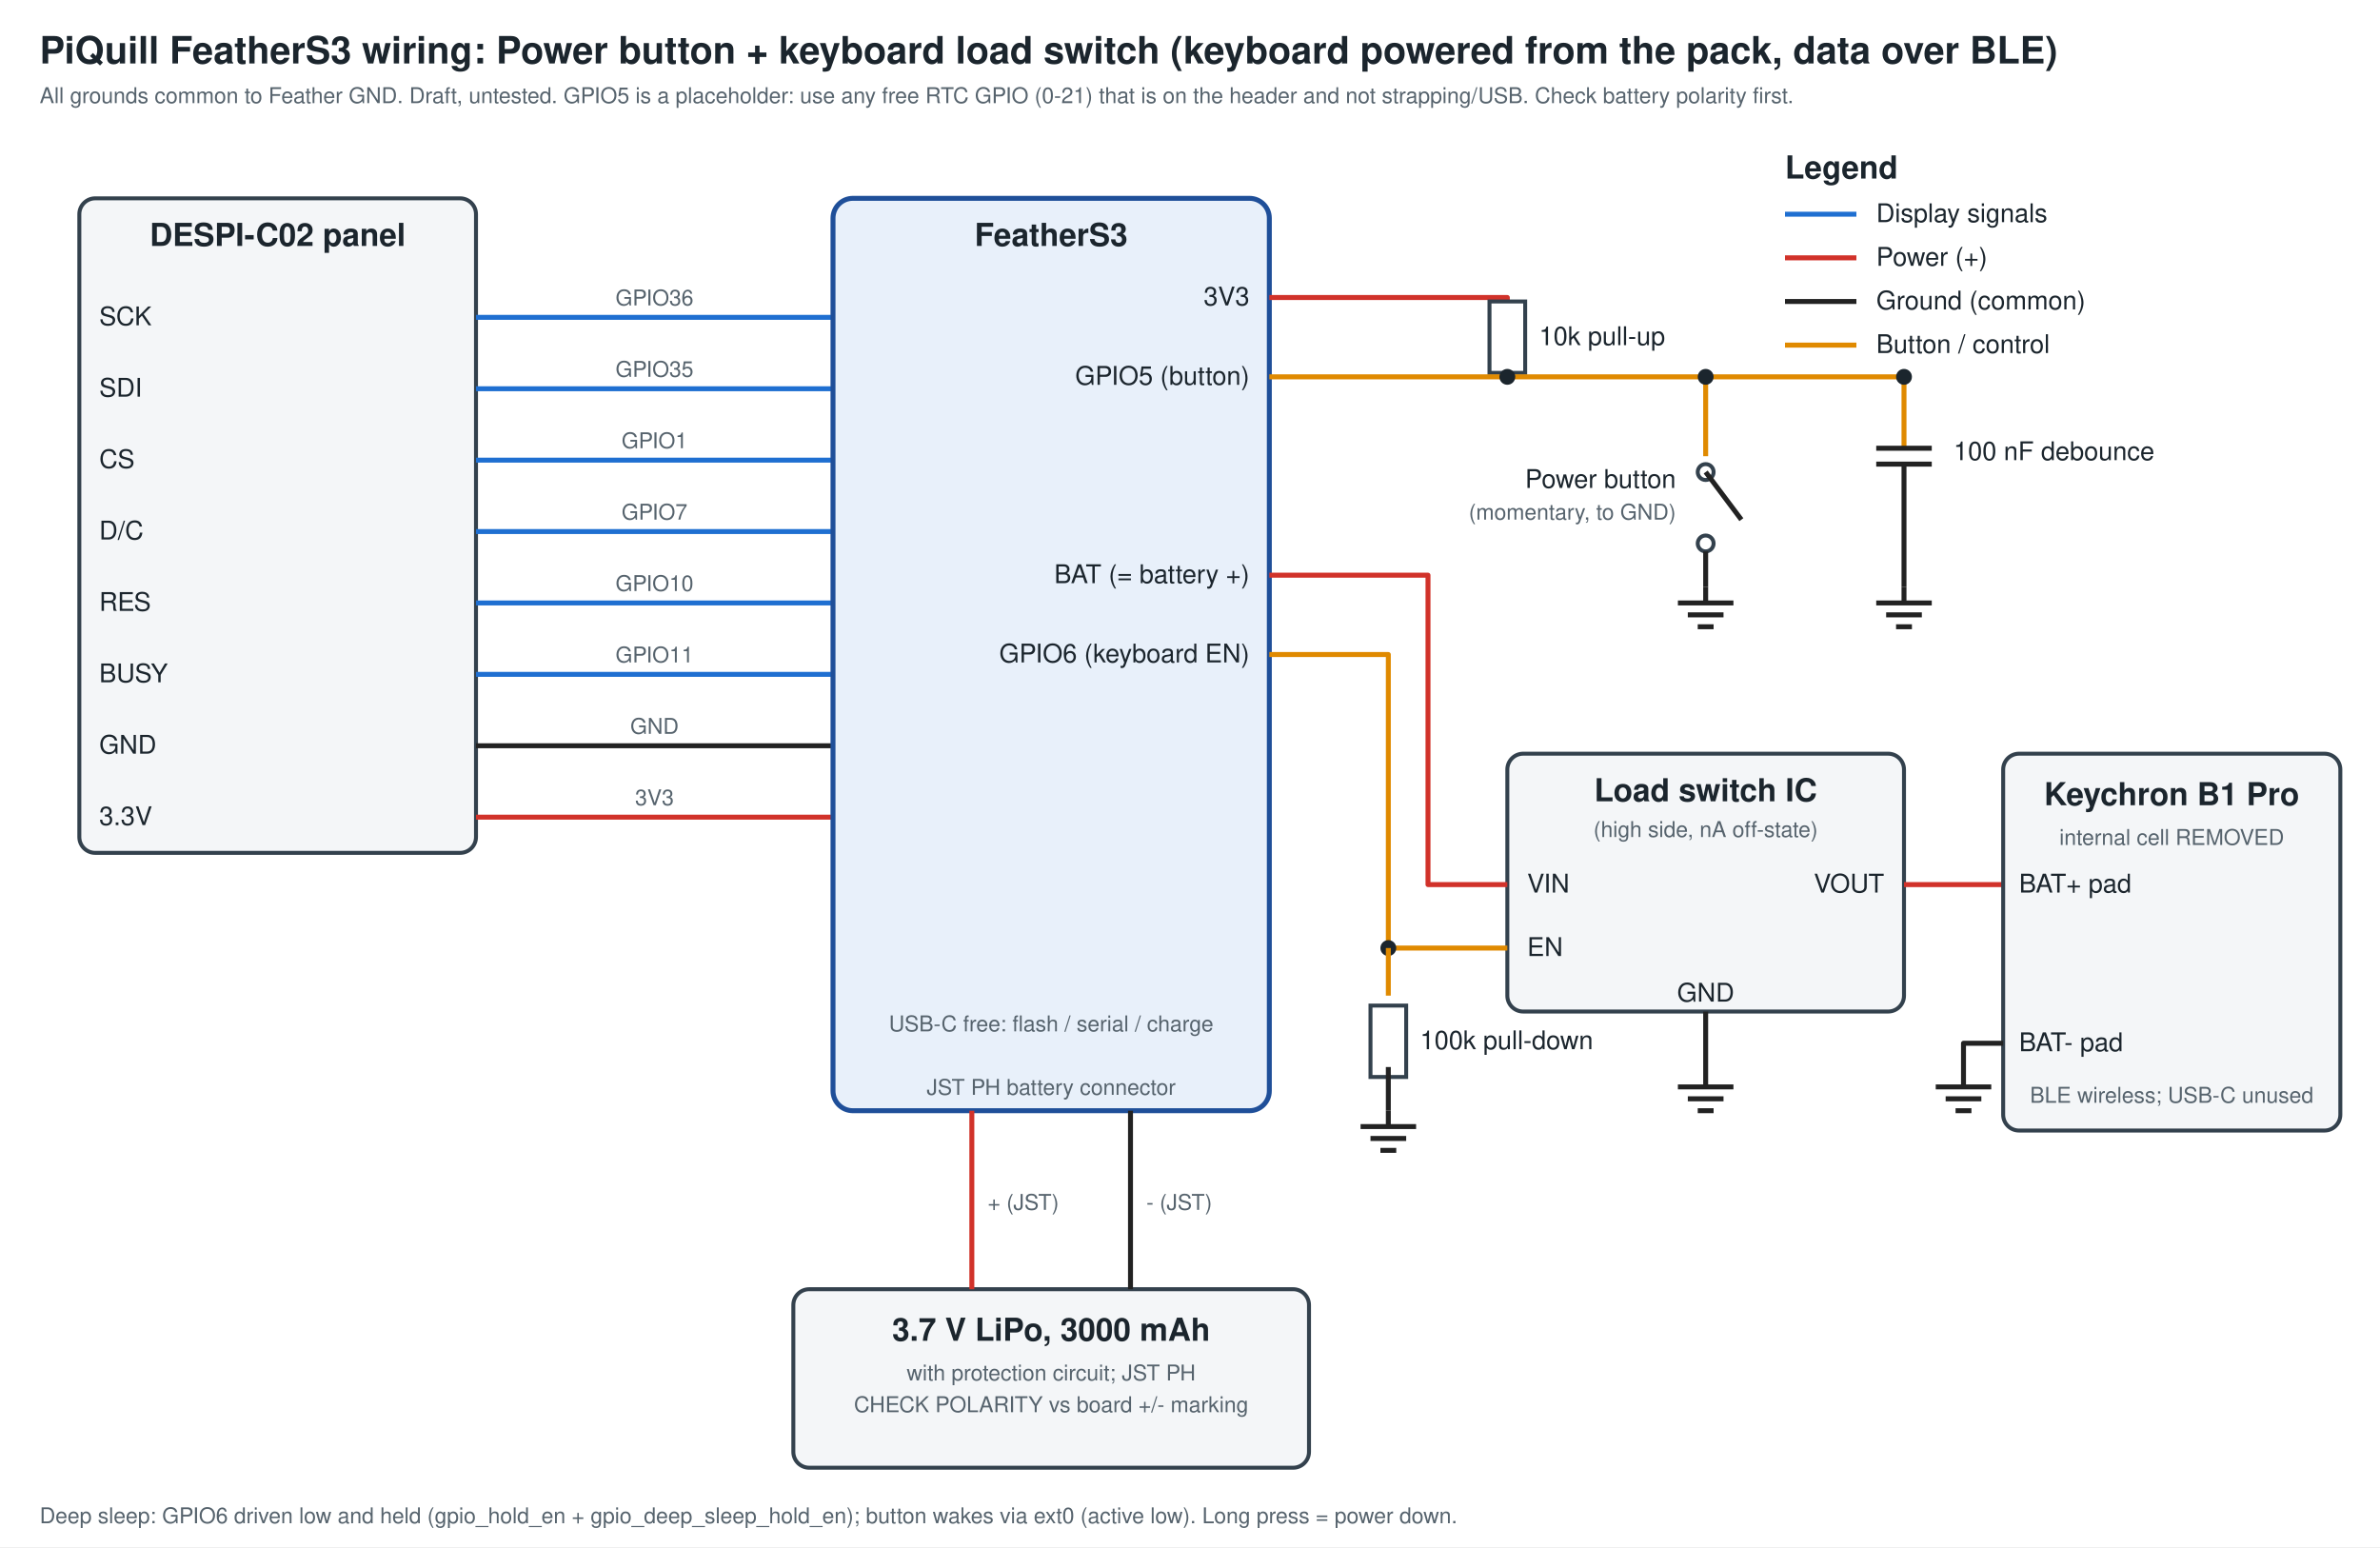
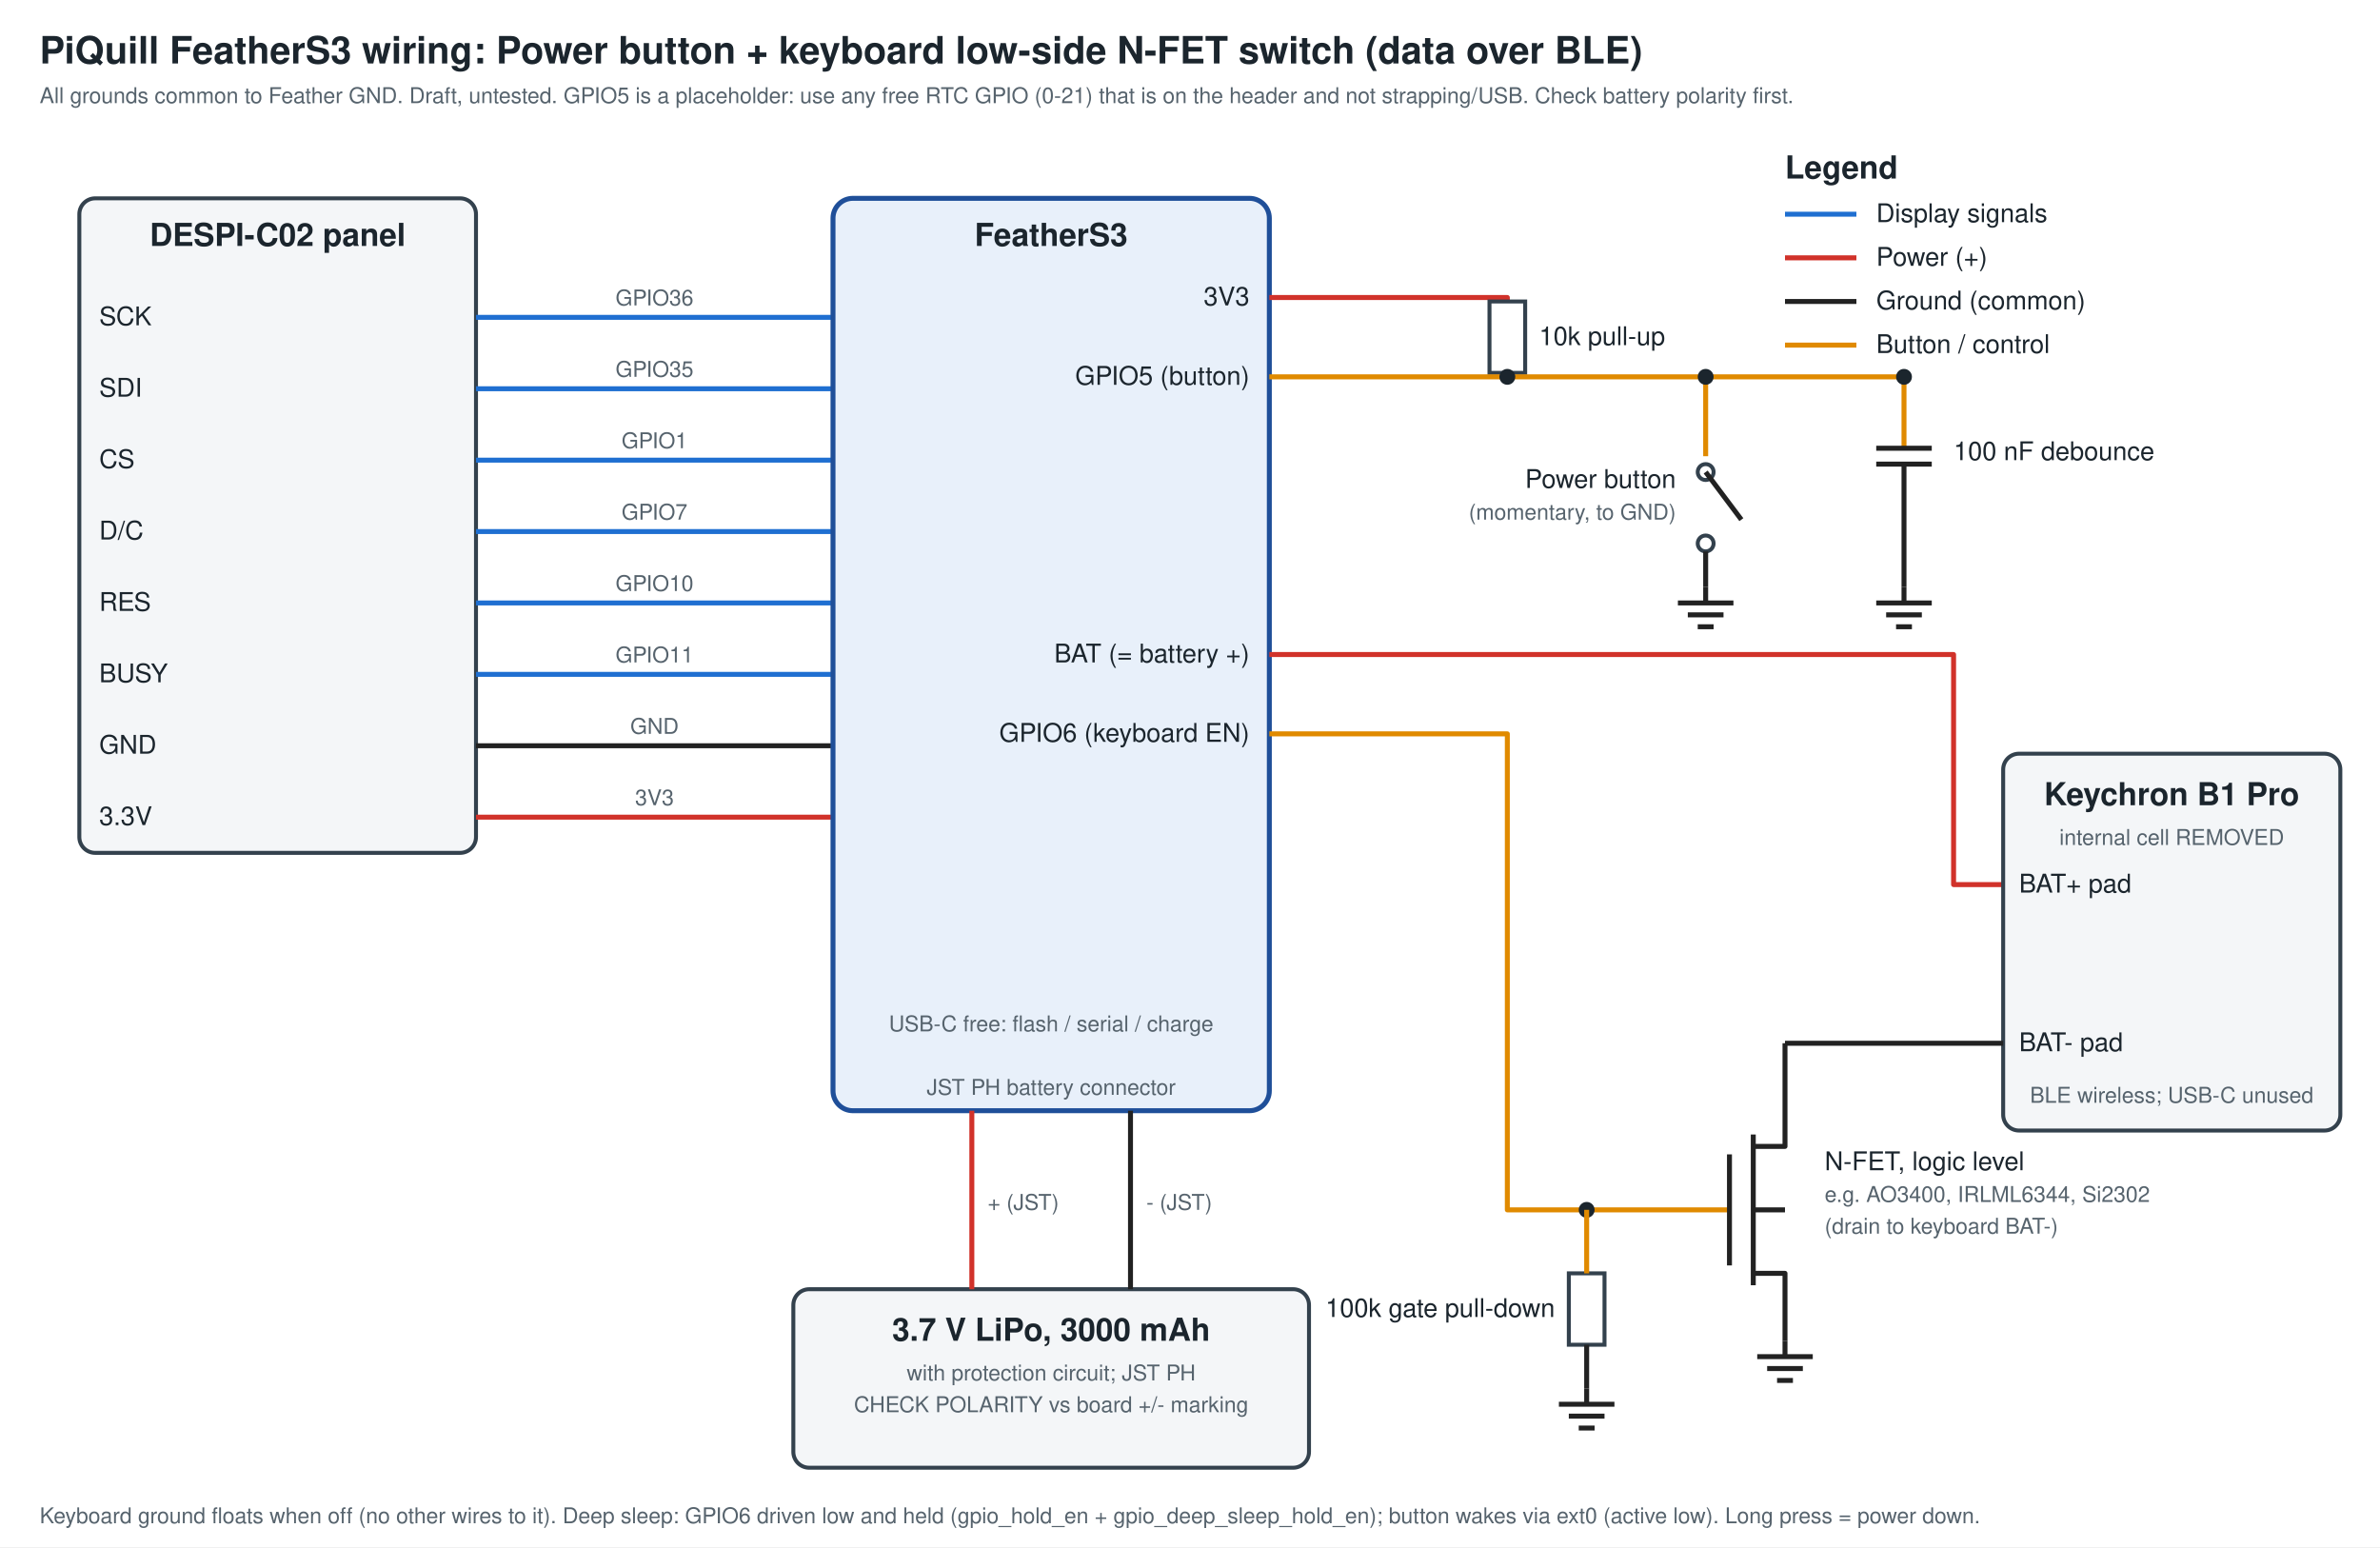
<svg xmlns="http://www.w3.org/2000/svg" viewBox="0 0 1200 780" width="1200" height="780" font-family="Helvetica, Arial, sans-serif" font-size="13">
  <rect width="1200" height="780" fill="#ffffff" />
  <style>
.box{fill:#f4f6f8;stroke:#33414d;stroke-width:2}
.feather{fill:#e8f0fa;stroke:#1f4f99;stroke-width:2.5}
.t{fill:#1b252d} .h{font-size:16px;font-weight:bold;fill:#1b252d}
.s{font-size:11px;fill:#56636d}
.w{fill:none;stroke-width:2.5;stroke-linejoin:round}
.spi{stroke:#1f6fd1} .pwr{stroke:#d1322a} .gnd{stroke:#222} .ctl{stroke:#e08a00}
.dot{fill:#1b252d} .part{fill:#fff;stroke:#33414d;stroke-width:2}
</style>
-   <text x="20" y="32" class="h" style="font-size:19px" text-anchor="start">PiQuill FeatherS3 wiring: Power button + keyboard load switch (keyboard powered from the pack, data over BLE)</text>
+   <text x="20" y="32" class="h" style="font-size:19px" text-anchor="start">PiQuill FeatherS3 wiring: Power button + keyboard low-side N-FET switch (data over BLE)</text>
  <text x="20" y="52" class="s" text-anchor="start">All grounds common to Feather GND. Draft, untested. GPIO5 is a placeholder: use any free RTC GPIO (0-21) that is on the header and not strapping/USB. Check battery polarity first.</text>
  <g transform="translate(900,90)">
    <text x="0" y="0" class="h" text-anchor="start">Legend</text>
    <line class="w spi" x1="0" y1="18" x2="36" y2="18" />
    <text x="46" y="22" class="t" text-anchor="start">Display signals</text>
    <line class="w pwr" x1="0" y1="40" x2="36" y2="40" />
    <text x="46" y="44" class="t" text-anchor="start">Power (+)</text>
    <line class="w gnd" x1="0" y1="62" x2="36" y2="62" />
    <text x="46" y="66" class="t" text-anchor="start">Ground (common)</text>
    <line class="w ctl" x1="0" y1="84" x2="36" y2="84" />
    <text x="46" y="88" class="t" text-anchor="start">Button / control</text>
  </g>
  <rect class="box" x="40" y="100" width="200" height="330" rx="8" />
  <text x="140" y="124" class="h" text-anchor="middle">DESPI-C02 panel</text>
  <text x="50" y="164" class="t" text-anchor="start">SCK</text>
  <polyline class="w spi" points="240,160 420,160" />
  <text x="330" y="154" class="s" text-anchor="middle">GPIO36</text>
  <text x="430" y="164" class="t" text-anchor="start">SCK</text>
  <text x="50" y="200" class="t" text-anchor="start">SDI</text>
  <polyline class="w spi" points="240,196 420,196" />
  <text x="330" y="190" class="s" text-anchor="middle">GPIO35</text>
  <text x="430" y="200" class="t" text-anchor="start">MO</text>
  <text x="50" y="236" class="t" text-anchor="start">CS</text>
  <polyline class="w spi" points="240,232 420,232" />
  <text x="330" y="226" class="s" text-anchor="middle">GPIO1</text>
  <text x="430" y="236" class="t" text-anchor="start">1</text>
  <text x="50" y="272" class="t" text-anchor="start">D/C</text>
  <polyline class="w spi" points="240,268 420,268" />
  <text x="330" y="262" class="s" text-anchor="middle">GPIO7</text>
  <text x="430" y="272" class="t" text-anchor="start">7</text>
  <text x="50" y="308" class="t" text-anchor="start">RES</text>
  <polyline class="w spi" points="240,304 420,304" />
  <text x="330" y="298" class="s" text-anchor="middle">GPIO10</text>
  <text x="430" y="308" class="t" text-anchor="start">10</text>
  <text x="50" y="344" class="t" text-anchor="start">BUSY</text>
  <polyline class="w spi" points="240,340 420,340" />
  <text x="330" y="334" class="s" text-anchor="middle">GPIO11</text>
  <text x="430" y="344" class="t" text-anchor="start">11</text>
  <text x="50" y="380" class="t" text-anchor="start">GND</text>
  <polyline class="w gnd" points="240,376 420,376" />
  <text x="330" y="370" class="s" text-anchor="middle">GND</text>
  <text x="430" y="380" class="t" text-anchor="start">GND</text>
  <text x="50" y="416" class="t" text-anchor="start">3.3V</text>
  <polyline class="w pwr" points="240,412 420,412" />
  <text x="330" y="406" class="s" text-anchor="middle">3V3</text>
  <text x="430" y="416" class="t" text-anchor="start">3V3</text>
  <rect class="feather" x="420" y="100" width="220" height="460" rx="10" />
  <text x="530" y="124" class="h" text-anchor="middle">FeatherS3</text>
  <text x="530" y="520" class="s" text-anchor="middle">USB-C free: flash / serial / charge</text>
  <text x="630" y="154" class="t" text-anchor="end">3V3</text>
  <text x="630" y="194" class="t" text-anchor="end">GPIO5 (button)</text>
  <polyline class="w pwr" points="640,150 760,150 760,152" />
  <rect class="part" x="751" y="152.0" width="18" height="36" />
  <text x="776" y="174.0" class="t" text-anchor="start">10k pull-up</text>
  <polyline class="w ctl" points="640,190 960,190" />
  <circle class="dot" cx="760" cy="190" r="4" />
  <polyline class="w ctl" points="860,190 860,230" />
  <circle class="dot" cx="860" cy="190" r="4" />
  <circle class="part" cx="860" cy="238" r="4" />
  <line class="w gnd" x1="860" y1="238" x2="878" y2="262" />
  <circle class="part" cx="860" cy="274" r="4" />
  <text x="845" y="246" class="t" text-anchor="end">Power button</text>
  <text x="845" y="262" class="s" text-anchor="end">(momentary, to GND)</text>
  <polyline class="w gnd" points="860,278 860,296" />
  <line class="w gnd" x1="860" y1="296" x2="860" y2="304" />
  <line class="w gnd" x1="846" y1="304" x2="874" y2="304" />
  <line class="w gnd" x1="851" y1="310" x2="869" y2="310" />
  <line class="w gnd" x1="856" y1="316" x2="864" y2="316" />
  <polyline class="w ctl" points="960,190 960,226" />
  <circle class="dot" cx="960" cy="190" r="4" />
  <line class="w gnd" x1="946" y1="226" x2="974" y2="226" />
  <line class="w gnd" x1="946" y1="234" x2="974" y2="234" />
  <text x="985" y="232" class="t" text-anchor="start">100 nF debounce</text>
  <polyline class="w gnd" points="960,234 960,296" />
  <line class="w gnd" x1="960" y1="296" x2="960" y2="304" />
  <line class="w gnd" x1="946" y1="304" x2="974" y2="304" />
  <line class="w gnd" x1="951" y1="310" x2="969" y2="310" />
  <line class="w gnd" x1="956" y1="316" x2="964" y2="316" />
  <rect class="box" x="400" y="650" width="260" height="90" rx="8" />
  <text x="530" y="676" class="h" text-anchor="middle">3.7 V LiPo, 3000 mAh</text>
  <text x="530" y="696" class="s" text-anchor="middle">with protection circuit; JST PH</text>
  <text x="530" y="712" class="s" text-anchor="middle">CHECK POLARITY vs board +/- marking</text>
  <polyline class="w pwr" points="490,650 490,560" />
  <text x="498" y="610" class="s" text-anchor="start">+ (JST)</text>
  <polyline class="w gnd" points="570,650 570,560" />
  <text x="578" y="610" class="s" text-anchor="start">- (JST)</text>
  <text x="530" y="552" class="s" text-anchor="middle">JST PH battery connector</text>
-   <rect class="box" x="760" y="380" width="200" height="130" rx="8" />
-   <text x="860" y="404" class="h" text-anchor="middle">Load switch IC</text>
-   <text x="860" y="422" class="s" text-anchor="middle">(high side, nA off-state)</text>
-   <text x="770" y="450" class="t" text-anchor="start">VIN</text>
-   <text x="950" y="450" class="t" text-anchor="end">VOUT</text>
-   <text x="770" y="482" class="t" text-anchor="start">EN</text>
-   <text x="860" y="505" class="t" text-anchor="middle">GND</text>
-   <text x="630" y="294" class="t" text-anchor="end">BAT (= battery +)</text>
-   <polyline class="w pwr" points="640,290 720,290 720,446 760,446" />
-   <text x="630" y="334" class="t" text-anchor="end">GPIO6 (keyboard EN)</text>
-   <polyline class="w ctl" points="640,330 700,330 700,478 760,478" />
-   <circle class="dot" cx="700" cy="478" r="4" />
-   <rect class="part" x="691" y="507.0" width="18" height="36" />
-   <text x="716" y="529.0" class="t" text-anchor="start">100k pull-down</text>
-   <polyline class="w ctl" points="700,478 700,502" />
-   <polyline class="w gnd" points="700,538 700,560" />
-   <line class="w gnd" x1="700" y1="560" x2="700" y2="568" />
-   <line class="w gnd" x1="686" y1="568" x2="714" y2="568" />
-   <line class="w gnd" x1="691" y1="574" x2="709" y2="574" />
-   <line class="w gnd" x1="696" y1="580" x2="704" y2="580" />
-   <polyline class="w gnd" points="860,510 860,540" />
-   <line class="w gnd" x1="860" y1="540" x2="860" y2="548" />
-   <line class="w gnd" x1="846" y1="548" x2="874" y2="548" />
-   <line class="w gnd" x1="851" y1="554" x2="869" y2="554" />
-   <line class="w gnd" x1="856" y1="560" x2="864" y2="560" />
-   <polyline class="w pwr" points="960,446 1010,446" />
+   <text x="630" y="334" class="t" text-anchor="end">BAT (= battery +)</text>
+   <polyline class="w pwr" points="640,330 985,330 985,446 1010,446" />
+   <text x="630" y="374" class="t" text-anchor="end">GPIO6 (keyboard EN)</text>
+   <polyline class="w ctl" points="640,370 760,370 760,610 872,610" />
+   <circle class="dot" cx="800" cy="610" r="4" />
+   <rect class="part" x="791" y="642.0" width="18" height="36" />
+   <text x="816" y="664.0" class="t" text-anchor="start" />
+   <text x="784" y="664" class="t" text-anchor="end">100k gate pull-down</text>
+   <polyline class="w ctl" points="800,610 800,642" />
+   <polyline class="w gnd" points="800,678 800,700" />
+   <line class="w gnd" x1="800" y1="700" x2="800" y2="708" />
+   <line class="w gnd" x1="786" y1="708" x2="814" y2="708" />
+   <line class="w gnd" x1="791" y1="714" x2="809" y2="714" />
+   <line class="w gnd" x1="796" y1="720" x2="804" y2="720" />
+   <line class="w gnd" x1="872" y1="582" x2="872" y2="638" />
+   <line class="w gnd" x1="884" y1="572" x2="884" y2="648" />
+   <polyline class="w gnd" points="884,578 900,578 900,526" />
+   <polyline class="w gnd" points="884,610 900,610" />
+   <polyline class="w gnd" points="884,642 900,642 900,676" />
+   <line class="w gnd" x1="900" y1="676" x2="900" y2="684" />
+   <line class="w gnd" x1="886" y1="684" x2="914" y2="684" />
+   <line class="w gnd" x1="891" y1="690" x2="909" y2="690" />
+   <line class="w gnd" x1="896" y1="696" x2="904" y2="696" />
+   <text x="920" y="590" class="t" text-anchor="start">N-FET, logic level</text>
+   <text x="920" y="606" class="s" text-anchor="start">e.g. AO3400, IRLML6344, Si2302</text>
+   <text x="920" y="622" class="s" text-anchor="start">(drain to keyboard BAT-)</text>
  <rect class="box" x="1010" y="380" width="170" height="190" rx="8" />
  <text x="1095.0" y="406" class="h" text-anchor="middle">Keychron B1 Pro</text>
  <text x="1095.0" y="426" class="s" text-anchor="middle">internal cell REMOVED</text>
  <text x="1018" y="450" class="t" text-anchor="start">BAT+ pad</text>
  <text x="1018" y="530" class="t" text-anchor="start">BAT- pad</text>
-   <polyline class="w gnd" points="1010,526 990,526 990,540" />
-   <line class="w gnd" x1="990" y1="540" x2="990" y2="548" />
-   <line class="w gnd" x1="976" y1="548" x2="1004" y2="548" />
-   <line class="w gnd" x1="981" y1="554" x2="999" y2="554" />
-   <line class="w gnd" x1="986" y1="560" x2="994" y2="560" />
+   <polyline class="w gnd" points="1010,526 900,526" />
  <text x="1095.0" y="556" class="s" text-anchor="middle">BLE wireless; USB-C unused</text>
-   <text x="20" y="768" class="s" text-anchor="start">Deep sleep: GPIO6 driven low and held (gpio_hold_en + gpio_deep_sleep_hold_en); button wakes via ext0 (active low). Long press = power down.</text>
+   <text x="20" y="768" class="s" text-anchor="start">Keyboard ground floats when off (no other wires to it). Deep sleep: GPIO6 driven low and held (gpio_hold_en + gpio_deep_sleep_hold_en); button wakes via ext0 (active low). Long press = power down.</text>
</svg>
